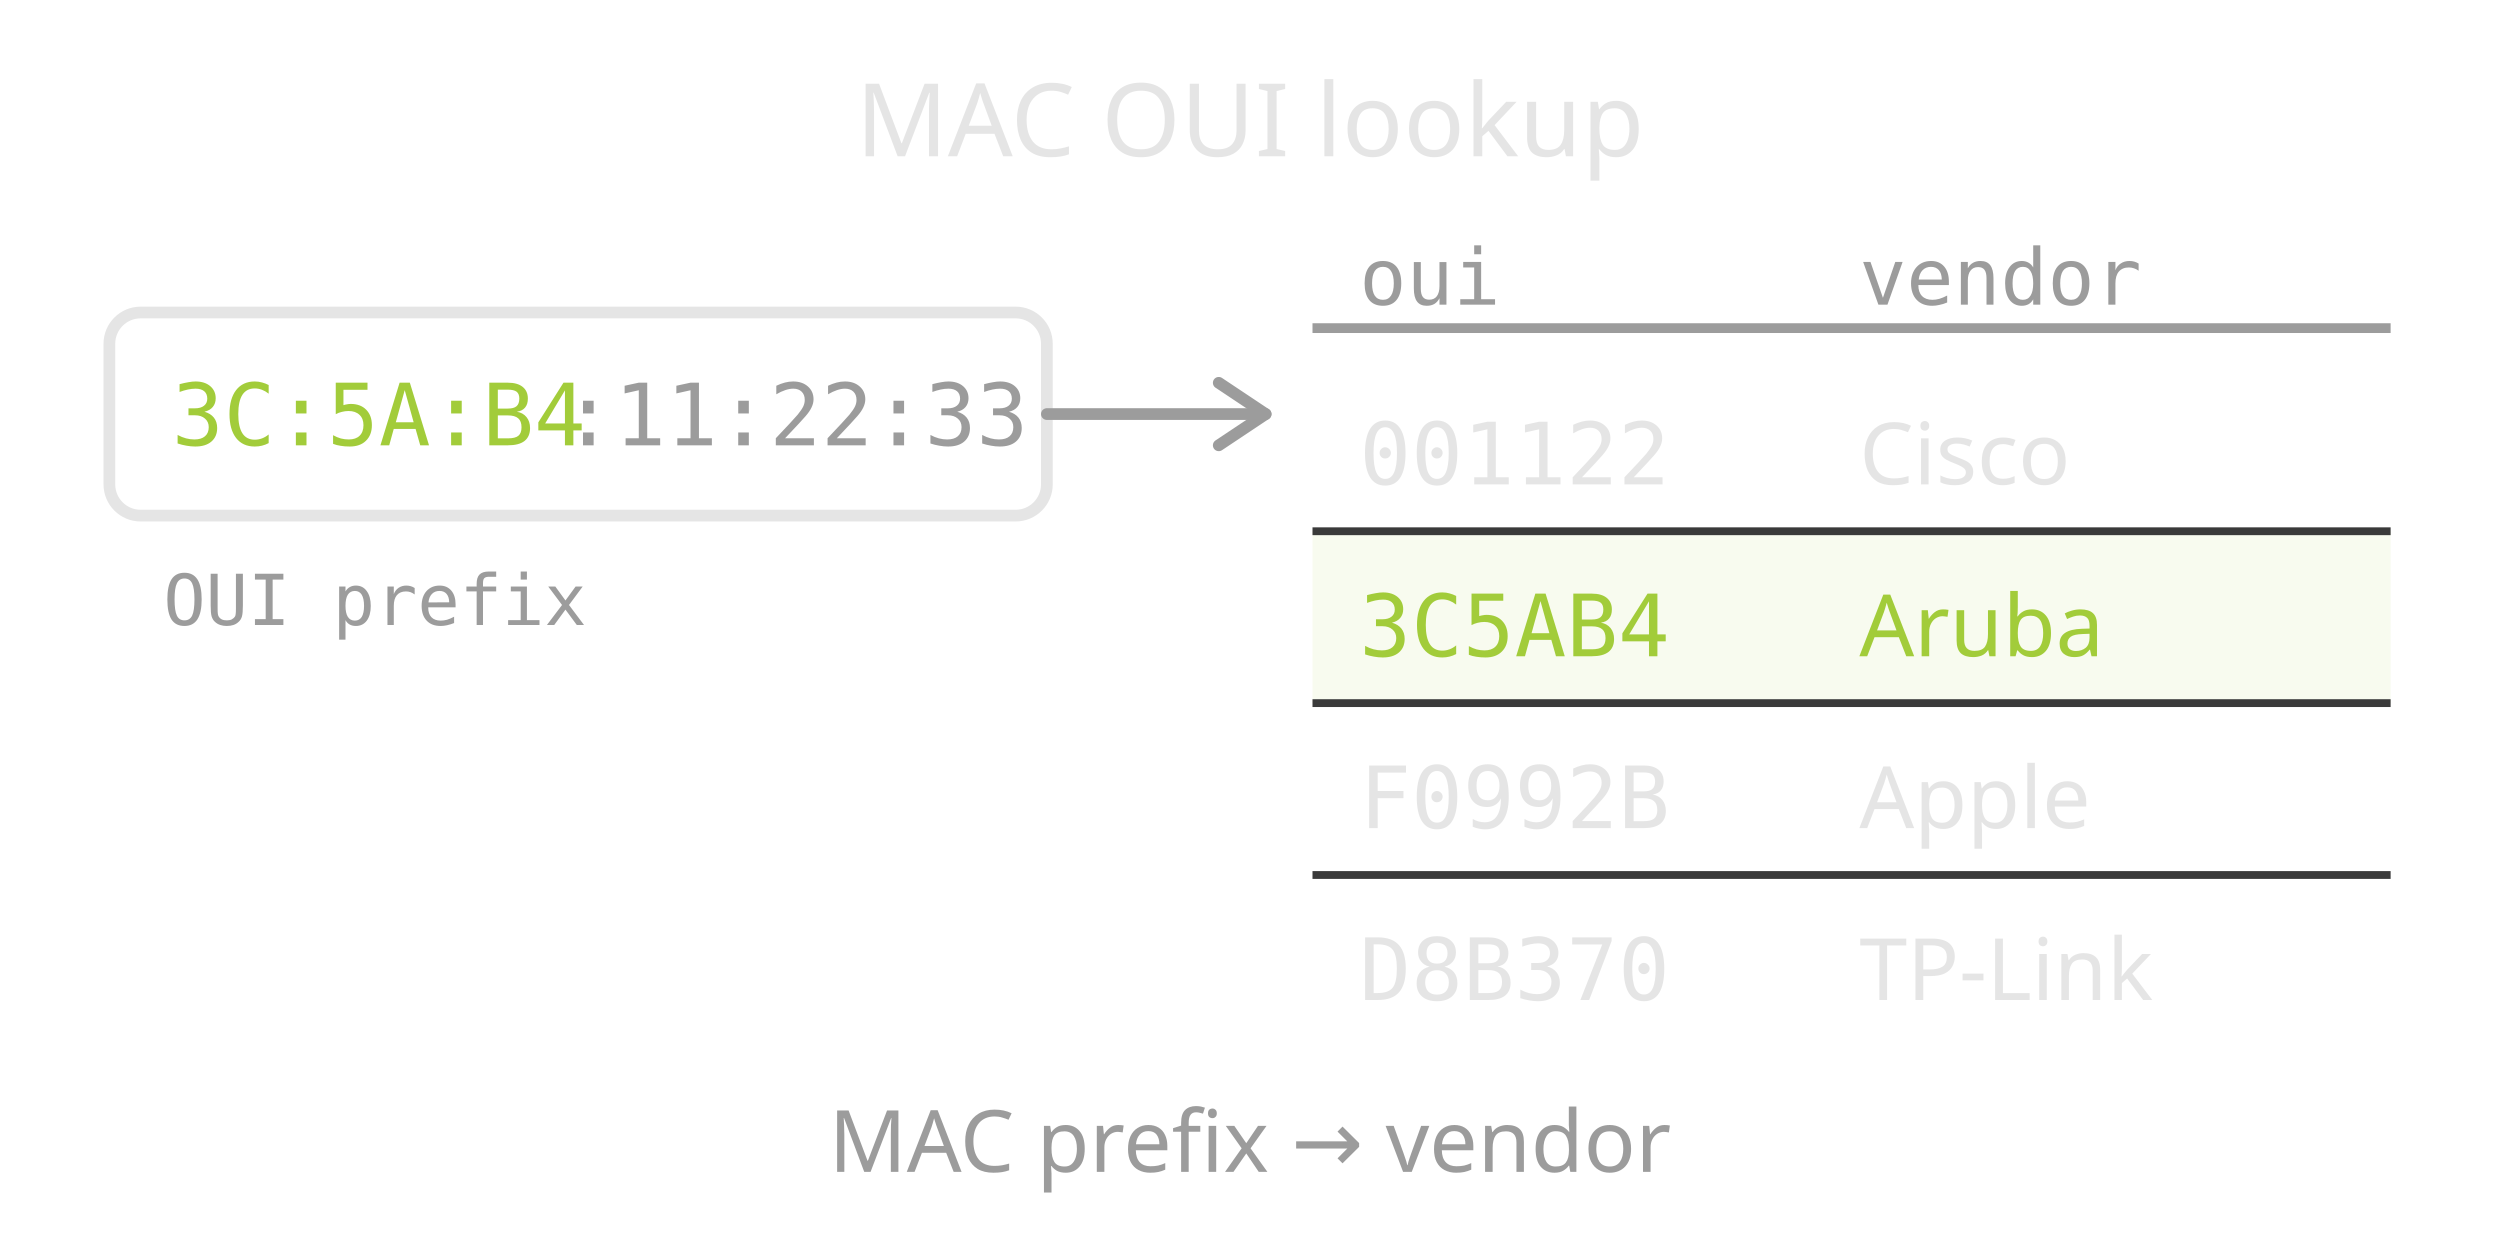
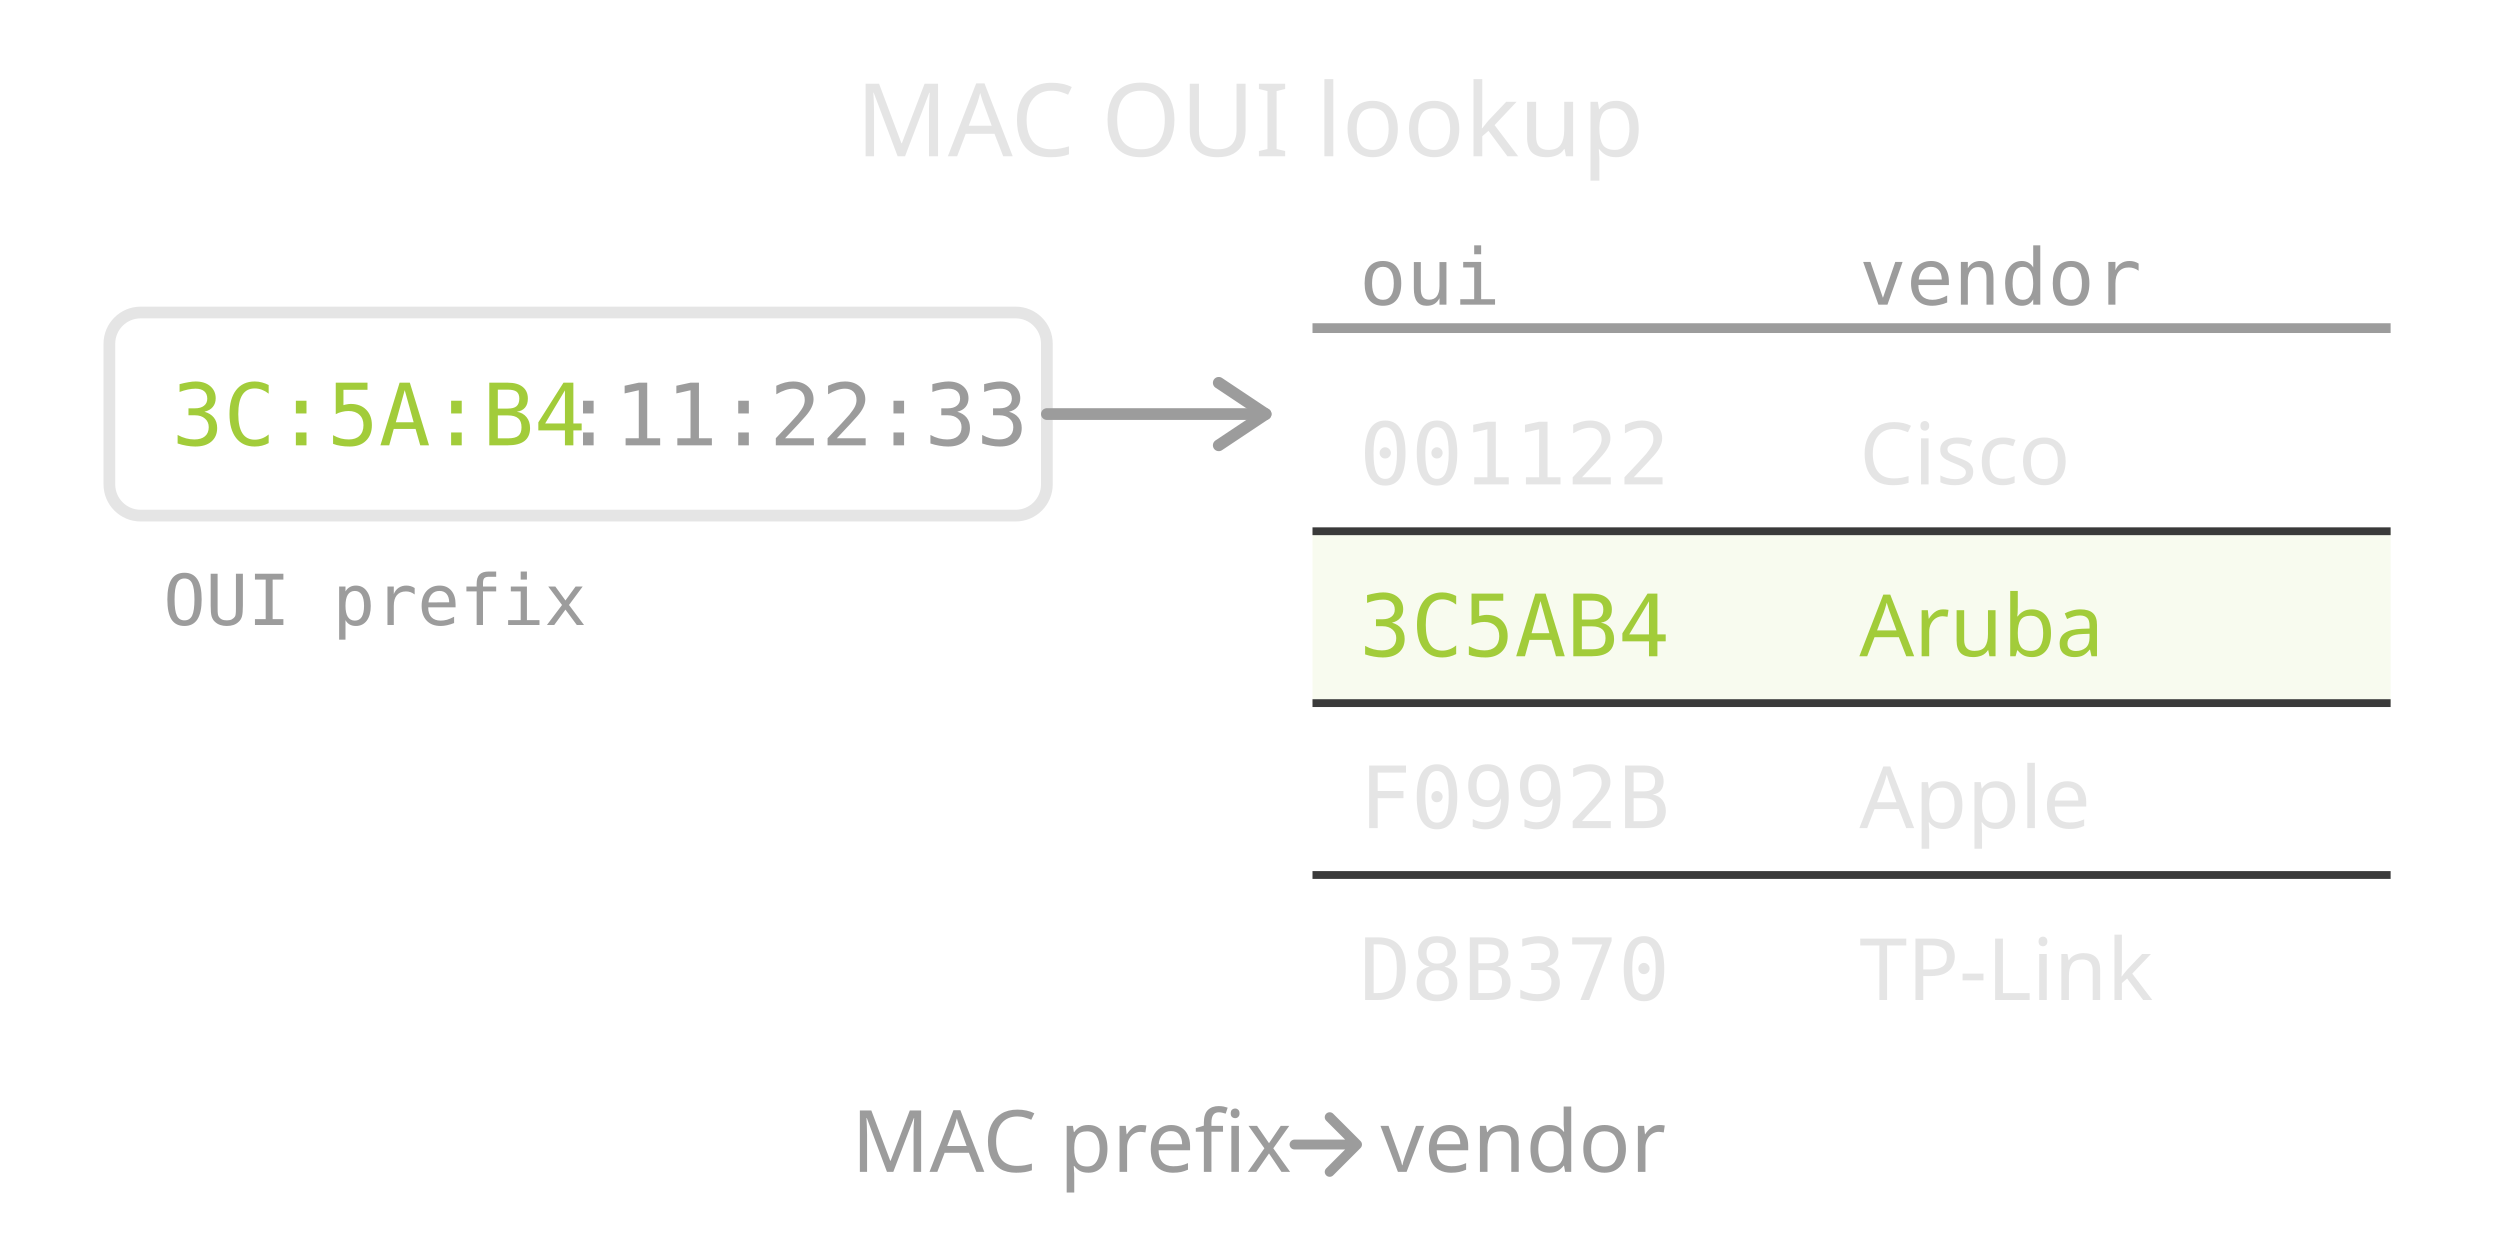
<svg xmlns="http://www.w3.org/2000/svg" viewBox="0 0 320 160" fill="none" font-family="IBM Plex Sans, sans-serif">
  <rect x="14" y="40" width="120" height="26" rx="4" stroke="#E5E5E5" stroke-width="1.5" />
  <g font-family="DM Mono, monospace" font-size="11" font-weight="500">
    <text x="22" y="57" fill="#A2CC3A">3C:5A:B4</text>
    <text x="72" y="57" fill="#9C9C9C">:11:22:33</text>
  </g>
  <text x="48" y="80" fill="#9C9C9C" font-size="9" font-weight="500" text-anchor="middle" font-family="DM Mono, monospace">OUI prefix</text>
  <g stroke="#9C9C9C" stroke-width="1.5" stroke-linecap="round" stroke-linejoin="round">
    <line x1="134" y1="53" x2="162" y2="53" />
    <path d="M156 49 L162 53 L156 57" />
  </g>
  <g font-family="DM Mono, monospace">
    <line x1="168" y1="42" x2="306" y2="42" stroke="#9C9C9C" stroke-width="1.25" />
    <text x="174" y="39" fill="#9C9C9C" font-size="10" font-weight="500">oui</text>
    <text x="238" y="39" fill="#9C9C9C" font-size="10" font-weight="500">vendor</text>
    <text x="174" y="62" fill="#E5E5E5" font-size="11" font-weight="500">001122</text>
    <text x="238" y="62" fill="#E5E5E5" font-size="11" font-weight="500" font-family="IBM Plex Sans, sans-serif">Cisco</text>
    <rect x="168" y="68" width="138" height="22" fill="#A2CC3A" fill-opacity="0.08" />
    <text x="174" y="84" fill="#A2CC3A" font-size="11" font-weight="500">3C5AB4</text>
    <text x="238" y="84" fill="#A2CC3A" font-size="11" font-weight="500" font-family="IBM Plex Sans, sans-serif">Aruba</text>
    <text x="174" y="106" fill="#E5E5E5" font-size="11" font-weight="500">F0992B</text>
    <text x="238" y="106" fill="#E5E5E5" font-size="11" font-weight="500" font-family="IBM Plex Sans, sans-serif">Apple</text>
    <text x="174" y="128" fill="#E5E5E5" font-size="11" font-weight="500">D8B370</text>
    <text x="238" y="128" fill="#E5E5E5" font-size="11" font-weight="500" font-family="IBM Plex Sans, sans-serif">TP-Link</text>
  </g>
  <g stroke="#3A3A3A" stroke-width="1">
    <line x1="168" y1="68" x2="306" y2="68" />
    <line x1="168" y1="90" x2="306" y2="90" />
    <line x1="168" y1="112" x2="306" y2="112" />
  </g>
  <text x="160" y="20" fill="#E5E5E5" font-size="13" font-weight="500" text-anchor="middle">MAC OUI lookup</text>
-   <text x="160" y="150" fill="#9C9C9C" font-size="11" font-weight="500" text-anchor="middle">MAC prefix → vendor</text>
+   <text fill="#9C9C9C" font-size="11" font-weight="500" x="109.0" y="150.0" text-anchor="start">MAC prefix</text>
+   <path d="M165.7 146.5 H173.7 M170.2 143.0 L173.7 146.5 L170.2 150.0" fill="none" stroke="#9C9C9C" stroke-width="1.265" stroke-linecap="round" stroke-linejoin="round" />
+   <text fill="#9C9C9C" font-size="11" font-weight="500" x="176.7" y="150.0" text-anchor="start">vendor</text>
</svg>
